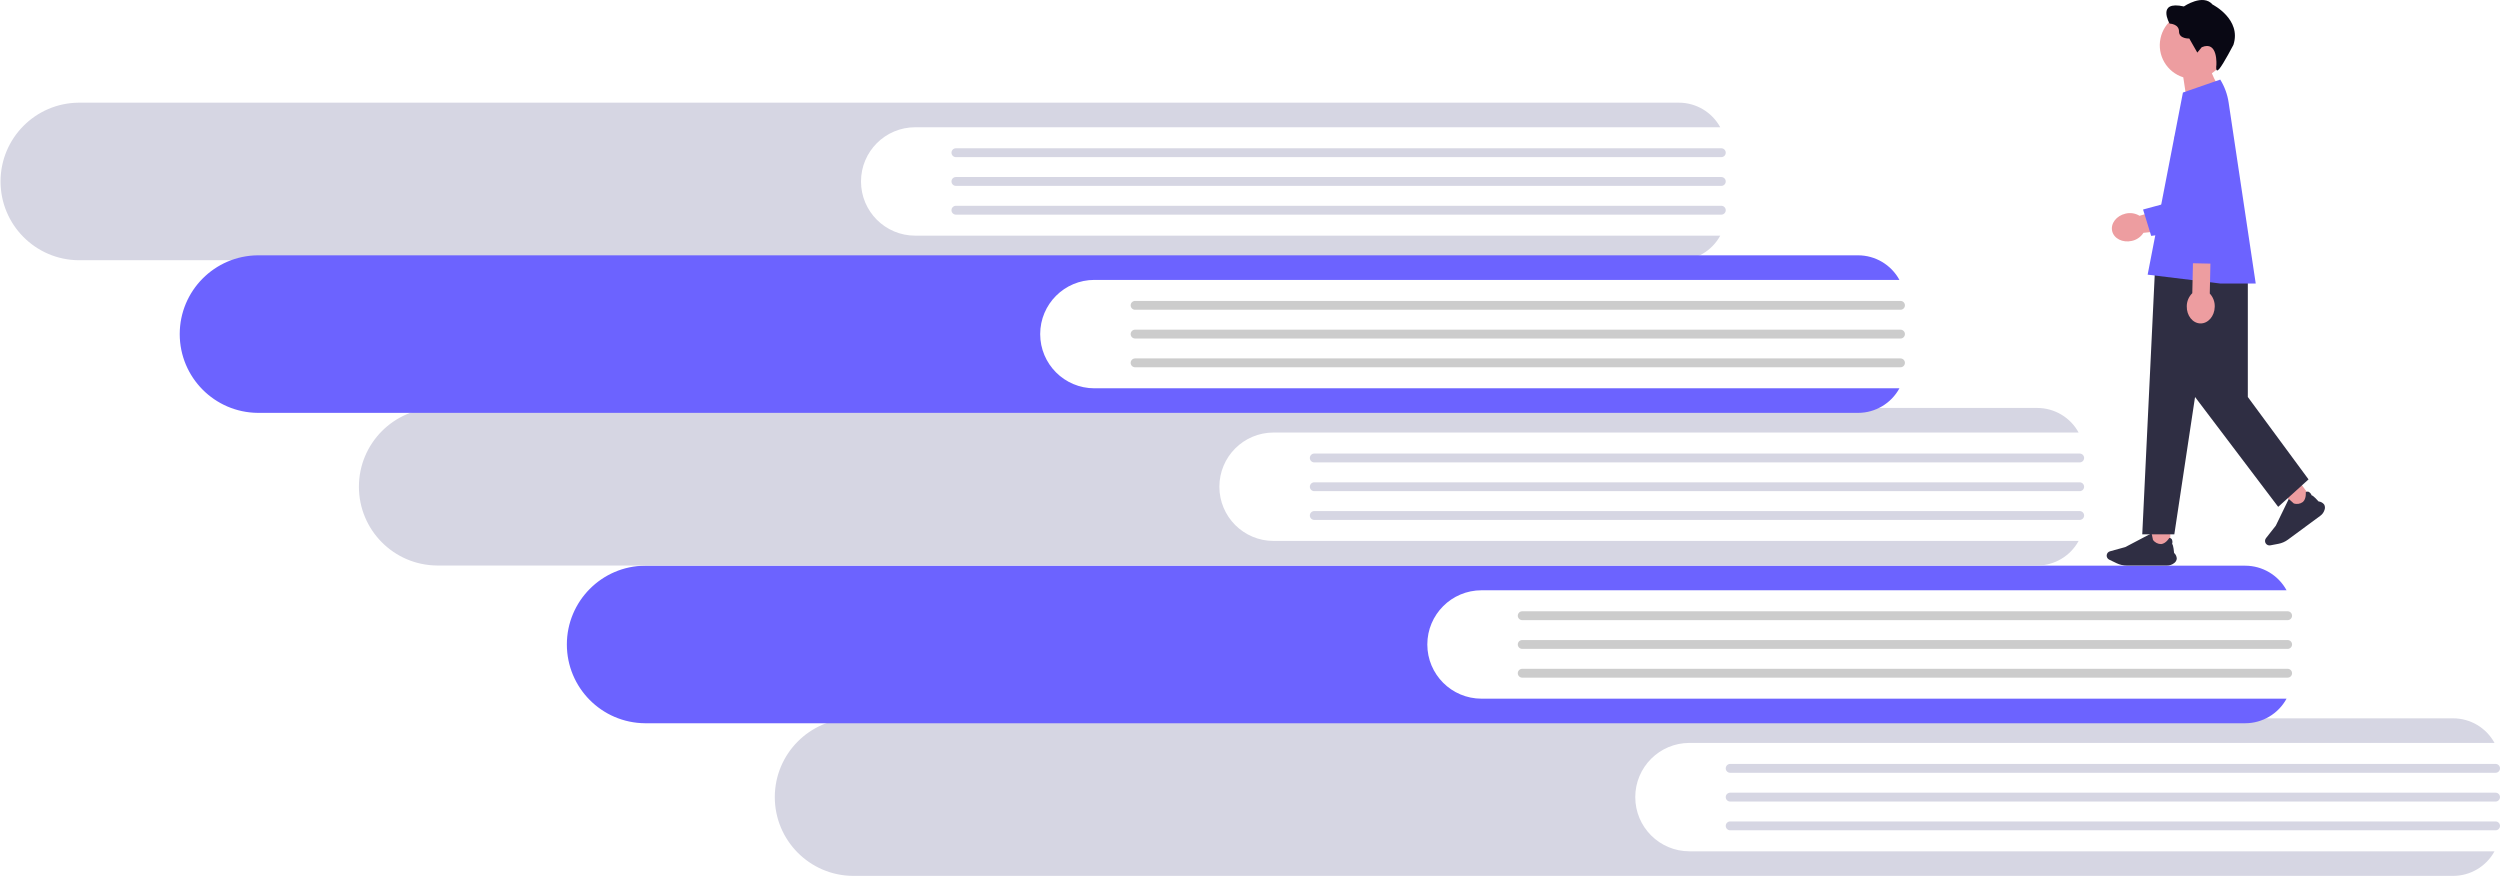
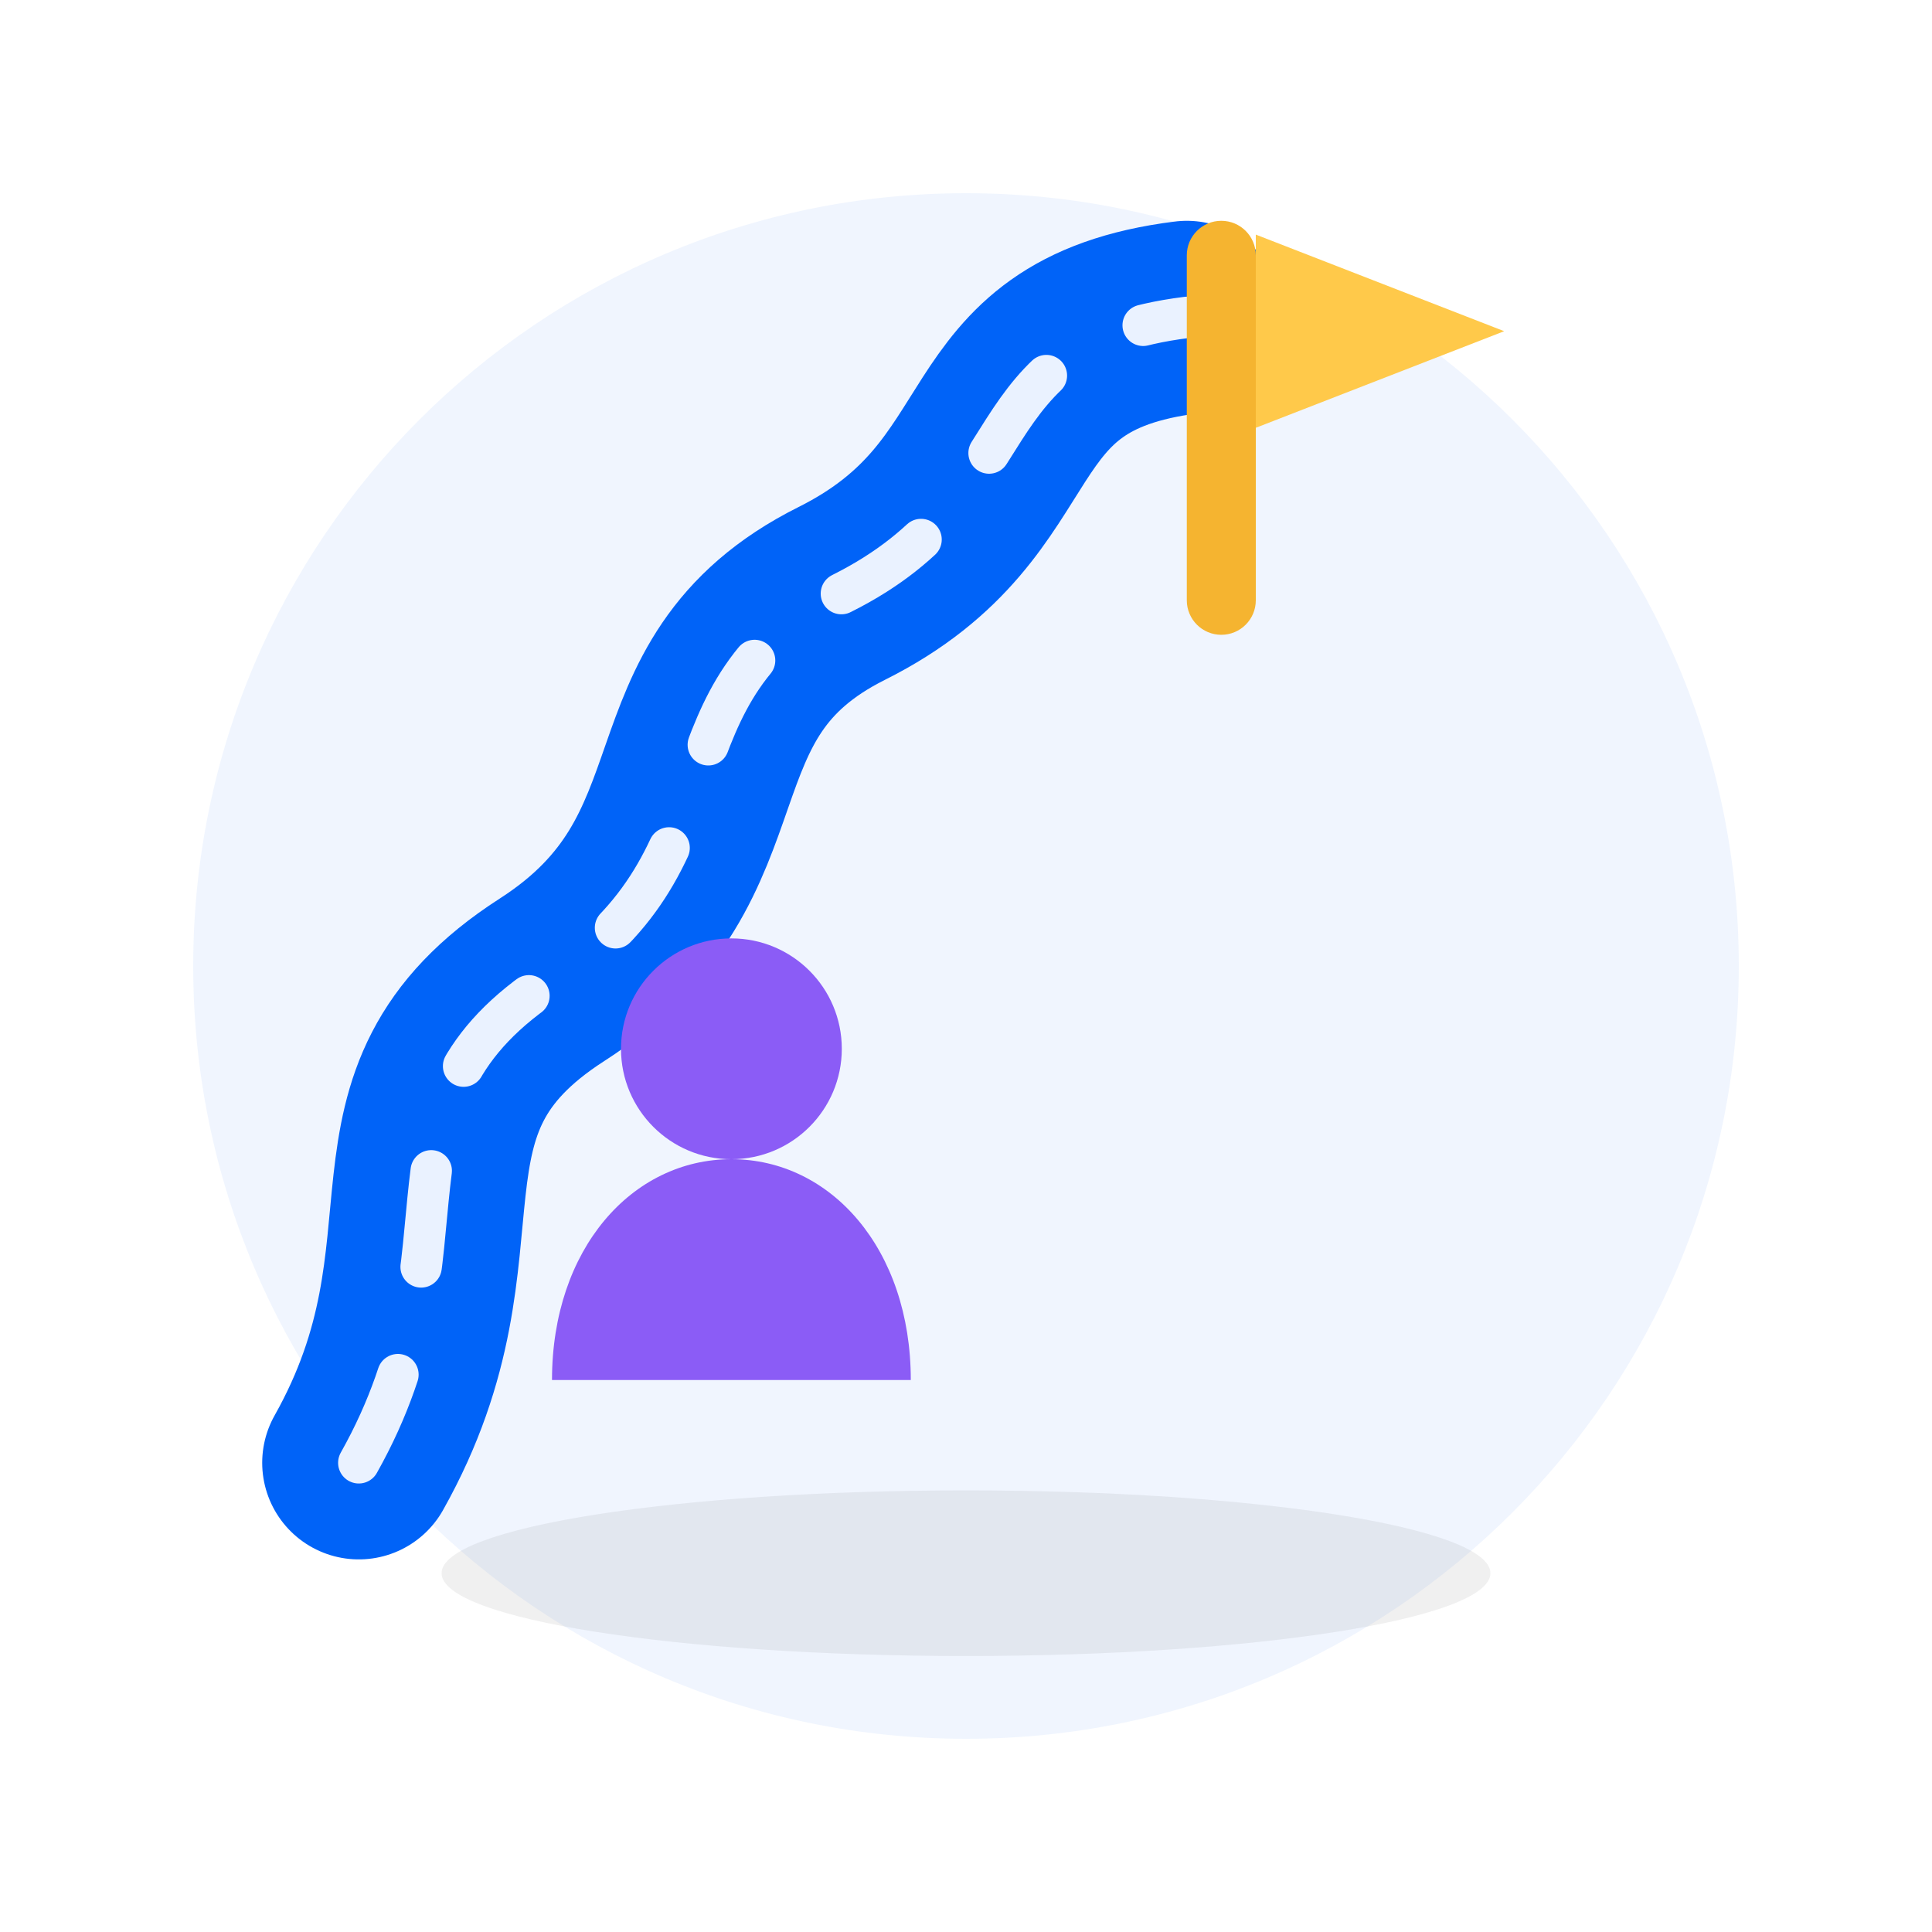
- <svg xmlns="http://www.w3.org/2000/svg" width="960" height="336.343" viewBox="0 0 960 336.343">
-   <g transform="translate(-363.47 -386.429)">
-     <path d="M658.953,664.883a20.812,20.812,0,0,1,0-41.624H968.09a18.1,18.1,0,0,0-15.878-9.439H337.729a30.251,30.251,0,0,0,0,60.5H952.212a18.1,18.1,0,0,0,15.878-9.439Z" transform="translate(353.27 48.449)" fill="#d6d6e3" />
-     <path d="M976.771,635.124H682.853a1.7,1.7,0,1,1,0-3.4H976.771a1.7,1.7,0,1,1,0,3.4Z" transform="translate(345 48.053)" fill="#d6d6e3" />
-     <path d="M976.771,646.417H682.853a1.7,1.7,0,1,1,0-3.4H976.771a1.7,1.7,0,1,1,0,3.4Z" transform="translate(345 47.803)" fill="#d6d6e3" />
-     <path d="M976.771,657.71H682.853a1.7,1.7,0,1,1,0-3.4H976.771a1.7,1.7,0,1,1,0,3.4Z" transform="translate(345 47.553)" fill="#d6d6e3" />
-     <path d="M577.294,604.943a20.812,20.812,0,1,1,0-41.624H886.432a18.1,18.1,0,0,0-15.877-9.439H256.071a30.251,30.251,0,0,0,0,60.5H870.555a18.1,18.1,0,0,0,15.877-9.439Z" transform="translate(355.078 49.776)" fill="#6c63ff" />
-     <path d="M895.113,575.183H601.195a1.7,1.7,0,0,1,0-3.4H895.113a1.7,1.7,0,0,1,0,3.4Z" transform="translate(346.808 49.379)" fill="#ccc" />
-     <path d="M895.113,586.476H601.195a1.7,1.7,0,1,1,0-3.4H895.113a1.7,1.7,0,0,1,0,3.4Z" transform="translate(346.808 49.129)" fill="#ccc" />
-     <path d="M895.113,597.769H601.195a1.7,1.7,0,1,1,0-3.4H895.113a1.7,1.7,0,0,1,0,3.4Z" transform="translate(346.808 48.879)" fill="#ccc" />
-     <path d="M495.637,543a20.812,20.812,0,1,1,0-41.624H804.774a18.1,18.1,0,0,0-15.877-9.439H174.413a30.251,30.251,0,0,0,0,60.5H788.9A18.1,18.1,0,0,0,804.774,543Z" transform="translate(356.885 51.147)" fill="#d6d6e3" />
-     <path d="M813.455,513.243H519.537a1.7,1.7,0,1,1,0-3.4H813.455a1.7,1.7,0,1,1,0,3.4Z" transform="translate(348.615 50.75)" fill="#d6d6e3" />
-     <path d="M813.455,524.536H519.537a1.7,1.7,0,0,1,0-3.4H813.455a1.7,1.7,0,0,1,0,3.4Z" transform="translate(348.615 50.5)" fill="#d6d6e3" />
-     <path d="M813.455,535.829H519.537a1.7,1.7,0,0,1,0-3.4H813.455a1.7,1.7,0,0,1,0,3.4Z" transform="translate(348.615 50.25)" fill="#d6d6e3" />
-     <path d="M658.953,664.883a20.812,20.812,0,0,1,0-41.624H968.09a18.1,18.1,0,0,0-15.878-9.439H337.729a30.251,30.251,0,0,0,0,60.5H952.212a18.1,18.1,0,0,0,15.878-9.439Z" transform="translate(55.955 -187.962)" fill="#d6d6e3" />
-     <path d="M976.771,635.124H682.853a1.7,1.7,0,1,1,0-3.4H976.771a1.7,1.7,0,1,1,0,3.4Z" transform="translate(47.685 -188.358)" fill="#d6d6e3" />
-     <path d="M976.771,646.417H682.853a1.7,1.7,0,1,1,0-3.4H976.771a1.7,1.7,0,1,1,0,3.4Z" transform="translate(47.685 -188.608)" fill="#d6d6e3" />
-     <path d="M976.771,657.71H682.853a1.7,1.7,0,1,1,0-3.4H976.771a1.7,1.7,0,1,1,0,3.4Z" transform="translate(47.685 -188.858)" fill="#d6d6e3" />
-     <path d="M577.294,604.943a20.812,20.812,0,1,1,0-41.624H886.432a18.1,18.1,0,0,0-15.877-9.439H256.071a30.251,30.251,0,0,0,0,60.5H870.555a18.1,18.1,0,0,0,15.877-9.439Z" transform="translate(206.419 -69.408)" fill="#6c63ff" />
-     <path d="M895.113,575.183H601.195a1.7,1.7,0,0,1,0-3.4H895.113a1.7,1.7,0,0,1,0,3.4Z" transform="translate(198.149 -69.804)" fill="#ccc" />
-     <path d="M895.113,586.476H601.195a1.7,1.7,0,1,1,0-3.4H895.113a1.7,1.7,0,0,1,0,3.4Z" transform="translate(198.149 -70.054)" fill="#ccc" />
-     <path d="M895.113,597.769H601.195a1.7,1.7,0,1,1,0-3.4H895.113a1.7,1.7,0,0,1,0,3.4Z" transform="translate(198.149 -70.304)" fill="#ccc" />
-     <g transform="translate(1163.769 386.429)">
-       <path d="M50.845,7.893a7.934,7.934,0,0,1-.214,1.826L44.564,35.535a6.815,6.815,0,0,1-8.2,5.075L12.046,33.067,10.859,32.7a7.04,7.04,0,0,1-5.333,1.107C2,33.183-.447,30.311.069,27.388s3.794-4.781,7.323-4.16a7.054,7.054,0,0,1,4.636,2.861l.018,0,.062.011L33.27,28.721,35.049,7.257a7.912,7.912,0,0,1,15.8.635Z" transform="matrix(0.921, -0.391, 0.391, 0.921, 0, 63.534)" fill="#ed9da0" />
-       <path d="M37.71,7.893A7.934,7.934,0,0,1,37.5,9.719L32.518,36.625a6.815,6.815,0,0,1-8.2,5.075L0,34.94,1.089,24.411h0L19.6,26.953l2.309-19.7a7.912,7.912,0,0,1,15.8.635Z" transform="matrix(0.921, -0.391, 0.391, 0.921, 12.091, 58.402)" fill="#6c63ff" />
-       <rect width="7.296" height="7.296" transform="translate(77.588 190.42) rotate(-36.399)" fill="#ed9da0" />
-       <path d="M561.149,552.942l-12.483,9.2a8.944,8.944,0,0,1-3.622,1.579l-3.117.59a1.717,1.717,0,0,1-1.67-2.747l3.779-4.814,4.975-10.257.029.026c.719.657,1.811,1.646,1.893,1.695a3.791,3.791,0,0,0,3.507-.568c1.379-1.25,1.1-3.7,1.1-3.727l0-.019.016-.01a1.228,1.228,0,0,1,1.076-.147,2.4,2.4,0,0,1,1.146,1.349c.7.1,2.524,2.189,2.671,2.358a3.054,3.054,0,0,1,2.146,1.17,2.386,2.386,0,0,1,.189,1.944A4.331,4.331,0,0,1,561.149,552.942Z" transform="translate(-470.424 -354.898)" fill="#2f2e43" />
-       <rect width="7.296" height="7.296" transform="translate(25.804 203.226)" fill="#ed9da0" />
-       <path d="M425.14,592.336H409.631a8.944,8.944,0,0,1-3.852-.878l-2.859-1.374a1.717,1.717,0,0,1,.286-3.2l5.9-1.632,10.091-5.3.008.038c.189.956.481,2.4.518,2.487a3.791,3.791,0,0,0,3.16,1.624c1.852-.188,3.083-2.326,3.1-2.348l.009-.016.019,0a1.228,1.228,0,0,1,.953.52,2.4,2.4,0,0,1,.122,1.766c.506.495.733,3.26.751,3.483a3.055,3.055,0,0,1,1.033,2.216,2.386,2.386,0,0,1-1,1.677A4.332,4.332,0,0,1,425.14,592.336Z" transform="translate(-393.286 -375.177)" fill="#2f2e43" />
-       <path d="M473.493,317.714H438.525l-5.574,116h12.314l7.956-52.729,31.926,42.183L496.8,412.626l-23.312-31.637Z" transform="translate(-410.623 -228.54)" fill="#2f2e43" />
-       <path d="M473.991,138.521a12.887,12.887,0,1,0-16.748,12.3l2.491,16.464,12.7-10.584a31.99,31.99,0,0,1-4.215-7.435A12.873,12.873,0,0,0,473.991,138.521Z" transform="translate(-419.16 -121.129)" fill="#ed9da0" />
-       <path d="M473.758,281.639l5.711,16.829-32.311-.363,4.818-15.377Z" transform="translate(-418.567 -208.367)" fill="#ed9da0" />
-       <path d="M465.522,184.739l-14.329,4.981-13.546,69.933,27.875,3.4h13.626l-10.41-69.543a23.209,23.209,0,0,0-3.216-8.774h0Z" transform="translate(-413.249 -154.181)" fill="#6c63ff" />
-       <path d="M480.56,356.38l.249-11.495-6.712-.146-.249,11.495a7.046,7.046,0,0,0-2.123,5.016c-.078,3.583,2.263,6.54,5.228,6.6s5.432-2.788,5.51-6.371a7.047,7.047,0,0,0-1.9-5.1Z" transform="translate(-432.305 -243.652)" fill="#ed9da0" />
-       <path d="M515.695,138.205s-.5,3.319,1.138,1.358,5.406-9.2,5.406-9.2c3.212-9.836-8.006-15.486-8.006-15.486-3.661-4.311-11.017.731-11.017.731-10.611-2.357-5.487,6.586-5.487,6.586s3.618.08,3.618,3.006,3.943,2.725,3.943,2.725l3.089,5.406,1.706-2.073c6.343-2.686,5.611,6.95,5.611,6.95Z" transform="translate(-464.908 -113.133)" fill="#090814" />
-     </g>
-   </g>
+ <svg xmlns="http://www.w3.org/2000/svg" width="140" height="140" viewBox="0 0 140 140" fill="none">
+   <circle cx="70" cy="70" r="56" fill="#0063f80f" />
+   <ellipse cx="70" cy="114" rx="38" ry="6" fill="rgba(0,0,0,0.06)" />
+   <path d="M26 106c9-16 0-26 14-35s7-21 21-28 9-18 25-20" stroke="#0063f8" stroke-width="14" stroke-linecap="round" fill="none" />
+   <path d="M26 106c9-16 0-26 14-35s7-21 21-28 9-18 25-20" stroke="#EAF2FF" stroke-width="3" stroke-dasharray="7 8" stroke-linecap="round" fill="none" />
+   <circle cx="53" cy="76" r="8" fill="#8B5CF6" />
+   <path d="M40 100c0-9.5 5.8-16 13-16s13 6.5 13 16z" fill="#8B5CF6" />
+   <rect x="86" y="16" width="5" height="30" rx="2.5" fill="#F5B430" />
+   <path d="M91 17l18 7-18 7z" fill="#FFC94A" />
</svg>
